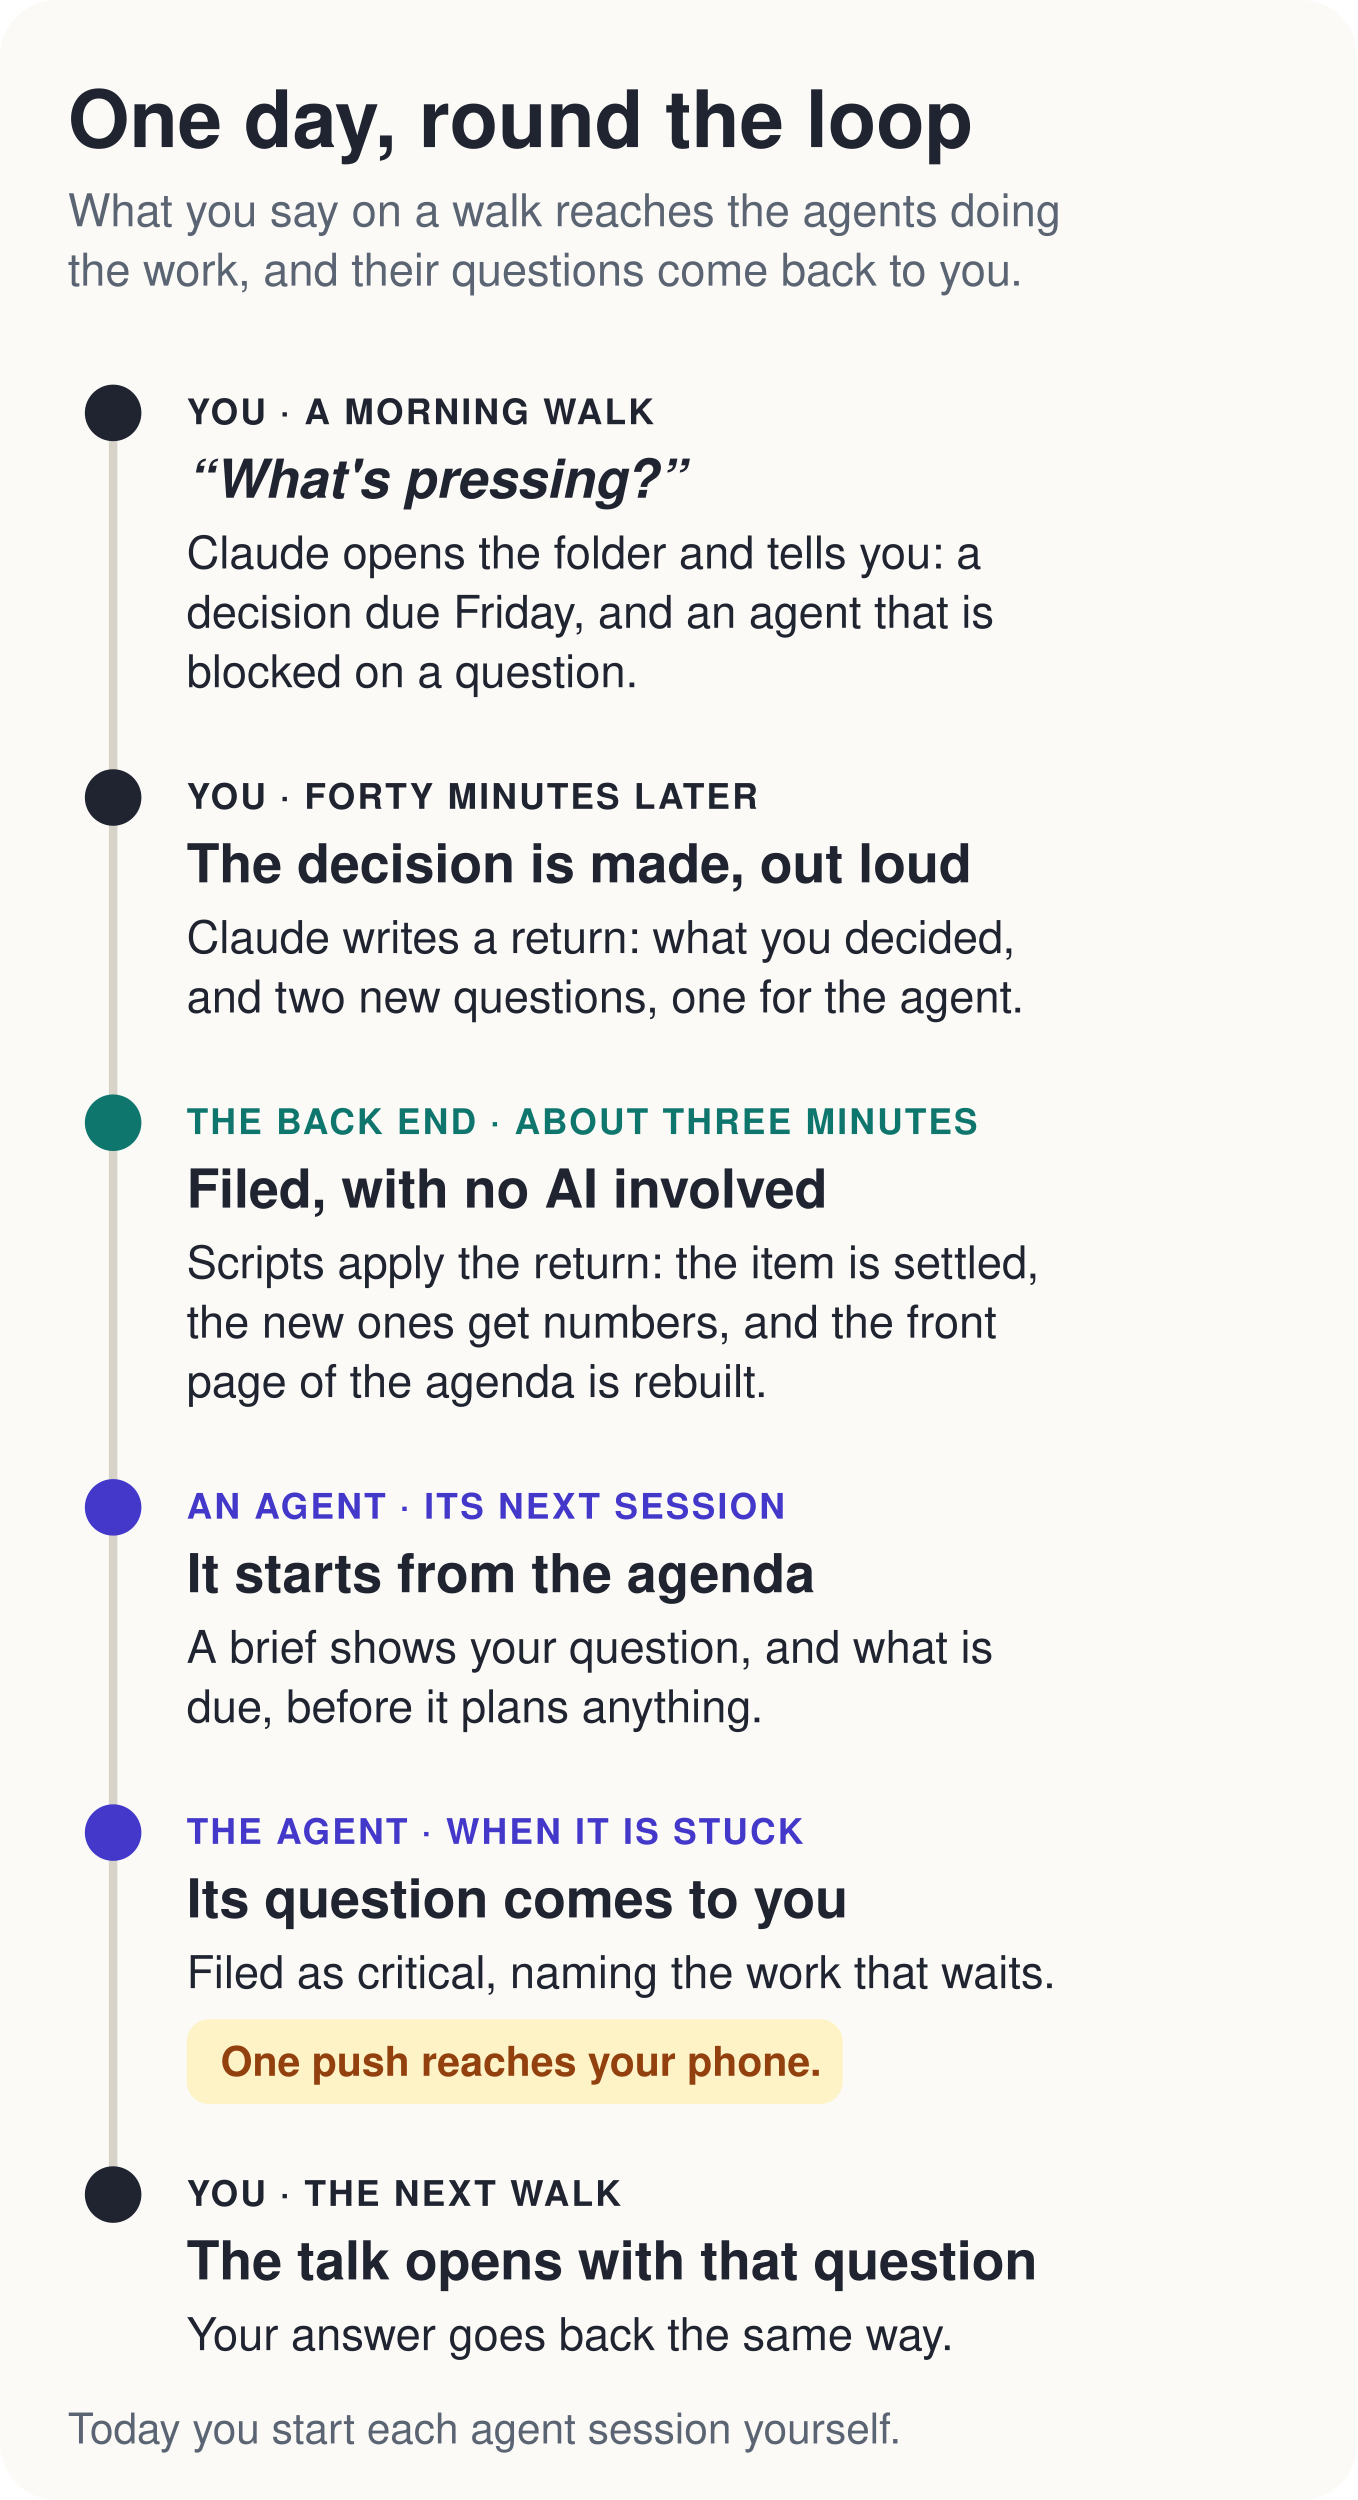
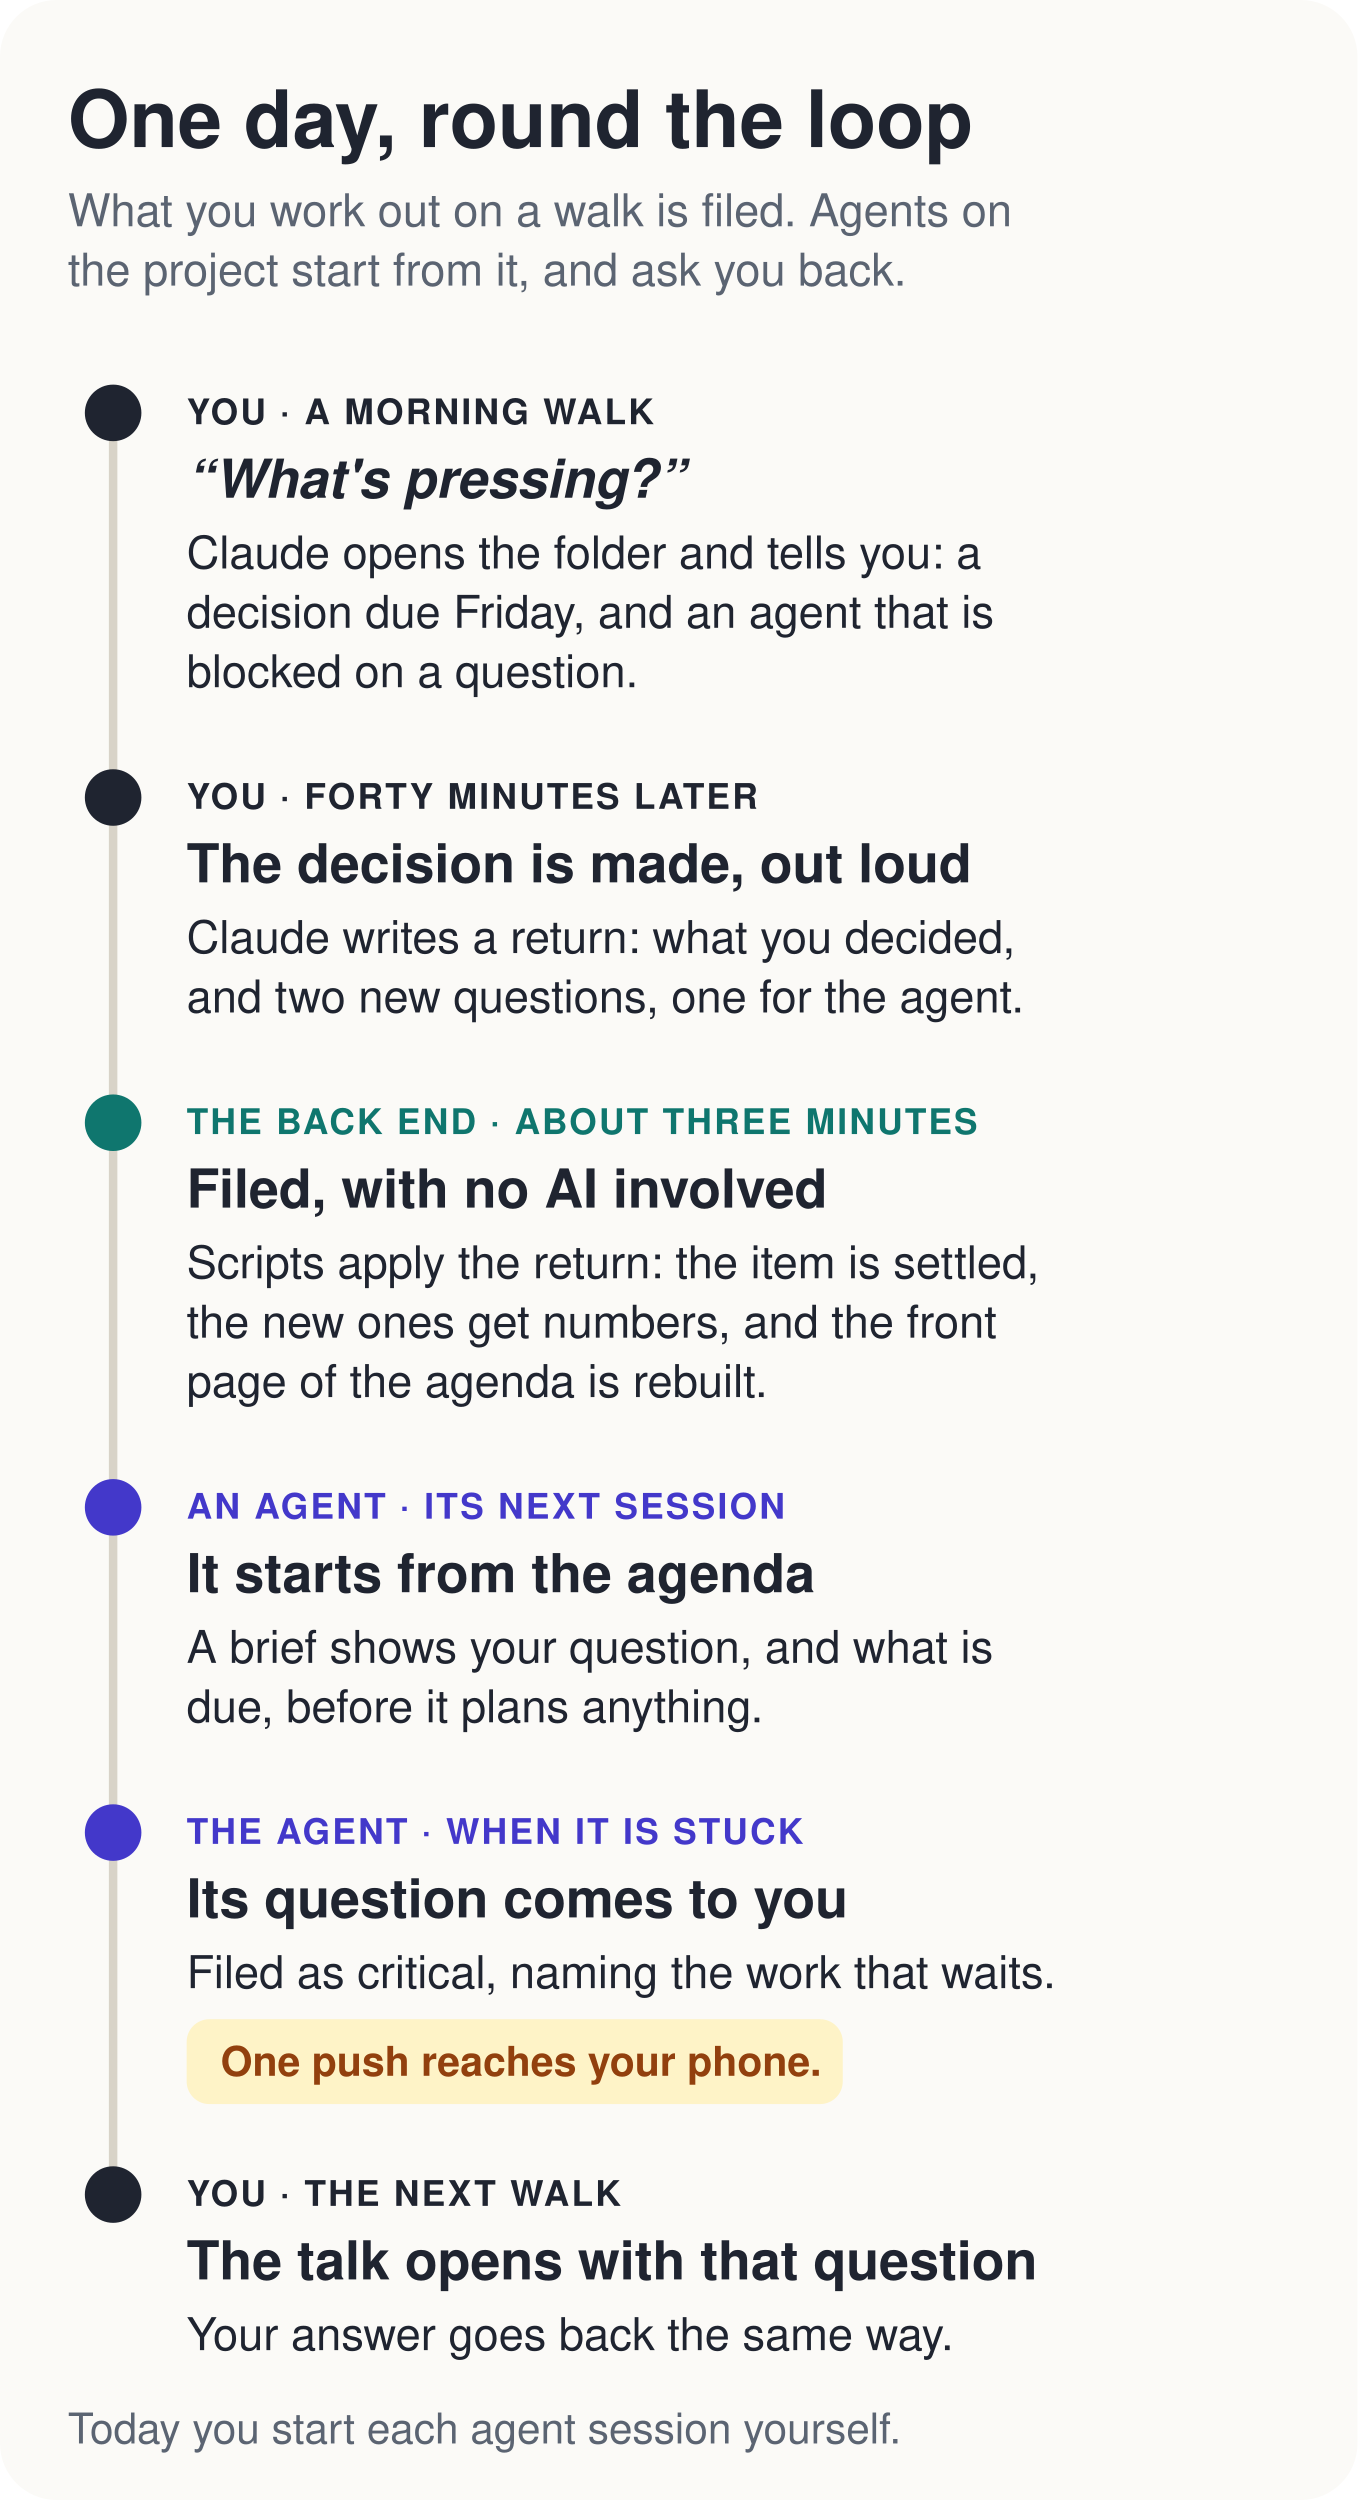
<svg xmlns="http://www.w3.org/2000/svg" viewBox="0 0 480 884" width="480" height="884" role="img" aria-labelledby="t d">
  <defs>
    <style>
      text { font-family: -apple-system, BlinkMacSystemFont, "Segoe UI", Helvetica, Arial, sans-serif; fill: #1F2430; }
      .title { font-size: 28px; font-weight: 700; }
      .sub { font-size: 16px; fill: #5B6472; }
      .who { font-size: 12.5px; font-weight: 700; letter-spacing: 0.8px; }
      .h { font-size: 19px; font-weight: 700; }
      .b { font-size: 16px; }
      .say { font-style: italic; }
      .you { fill: #1F2430; }
      .be { fill: #0F766E; }
      .ag { fill: #4338CA; }
      .muted { fill: #5B6472; }
      .foot { font-size: 15px; fill: #5B6472; }
    </style>
  </defs>
  <rect x="0" y="0" width="480" height="884" rx="20" fill="#FBFAF7" />
  <text x="24" y="52" class="title">One day, round the loop</text>
-   <text x="24" y="80" class="sub">What you say on a walk reaches the agents doing</text>
-   <text x="24" y="101" class="sub">the work, and their questions come back to you.</text>
+   <text x="24" y="80" class="sub">What you work out on a walk is filed. Agents on</text>
+   <text x="24" y="101" class="sub">the project start from it, and ask you back.</text>
  <line x1="40" y1="146" x2="40" y2="776" stroke="#D8D3C8" stroke-width="3" />
  <circle cx="40" cy="146" r="10" class="you" />
  <text x="66" y="150" class="who you">YOU · A MORNING WALK</text>
  <text x="66" y="176" class="h say">“What's pressing?”</text>
  <text x="66" y="201" class="b">Claude opens the folder and tells you: a</text>
  <text x="66" y="222" class="b">decision due Friday, and an agent that is</text>
  <text x="66" y="243" class="b">blocked on a question.</text>
  <circle cx="40" cy="282" r="10" class="you" />
  <text x="66" y="286" class="who you">YOU · FORTY MINUTES LATER</text>
  <text x="66" y="312" class="h">The decision is made, out loud</text>
  <text x="66" y="337" class="b">Claude writes a return: what you decided,</text>
  <text x="66" y="358" class="b">and two new questions, one for the agent.</text>
  <circle cx="40" cy="397" r="10" class="be" />
  <text x="66" y="401" class="who be">THE BACK END · ABOUT THREE MINUTES</text>
  <text x="66" y="427" class="h">Filed, with no AI involved</text>
  <text x="66" y="452" class="b">Scripts apply the return: the item is settled,</text>
  <text x="66" y="473" class="b">the new ones get numbers, and the front</text>
  <text x="66" y="494" class="b">page of the agenda is rebuilt.</text>
  <circle cx="40" cy="533" r="10" class="ag" />
  <text x="66" y="537" class="who ag">AN AGENT · ITS NEXT SESSION</text>
  <text x="66" y="563" class="h">It starts from the agenda</text>
  <text x="66" y="588" class="b">A brief shows your question, and what is</text>
  <text x="66" y="609" class="b">due, before it plans anything.</text>
  <circle cx="40" cy="648" r="10" class="ag" />
  <text x="66" y="652" class="who ag">THE AGENT · WHEN IT IS STUCK</text>
  <text x="66" y="678" class="h">Its question comes to you</text>
  <text x="66" y="703" class="b">Filed as critical, naming the work that waits.</text>
  <rect x="66" y="714" width="232" height="30" rx="8" fill="#FEF3C7" />
  <text x="78" y="734" style="font-size:14.5px;font-weight:700;fill:#92400E">One push reaches your phone.</text>
  <circle cx="40" cy="776" r="10" class="you" />
  <text x="66" y="780" class="who you">YOU · THE NEXT WALK</text>
  <text x="66" y="806" class="h">The talk opens with that question</text>
  <text x="66" y="831" class="b">Your answer goes back the same way.</text>
  <text x="24" y="864" class="foot">Today you start each agent session yourself.</text>
</svg>
